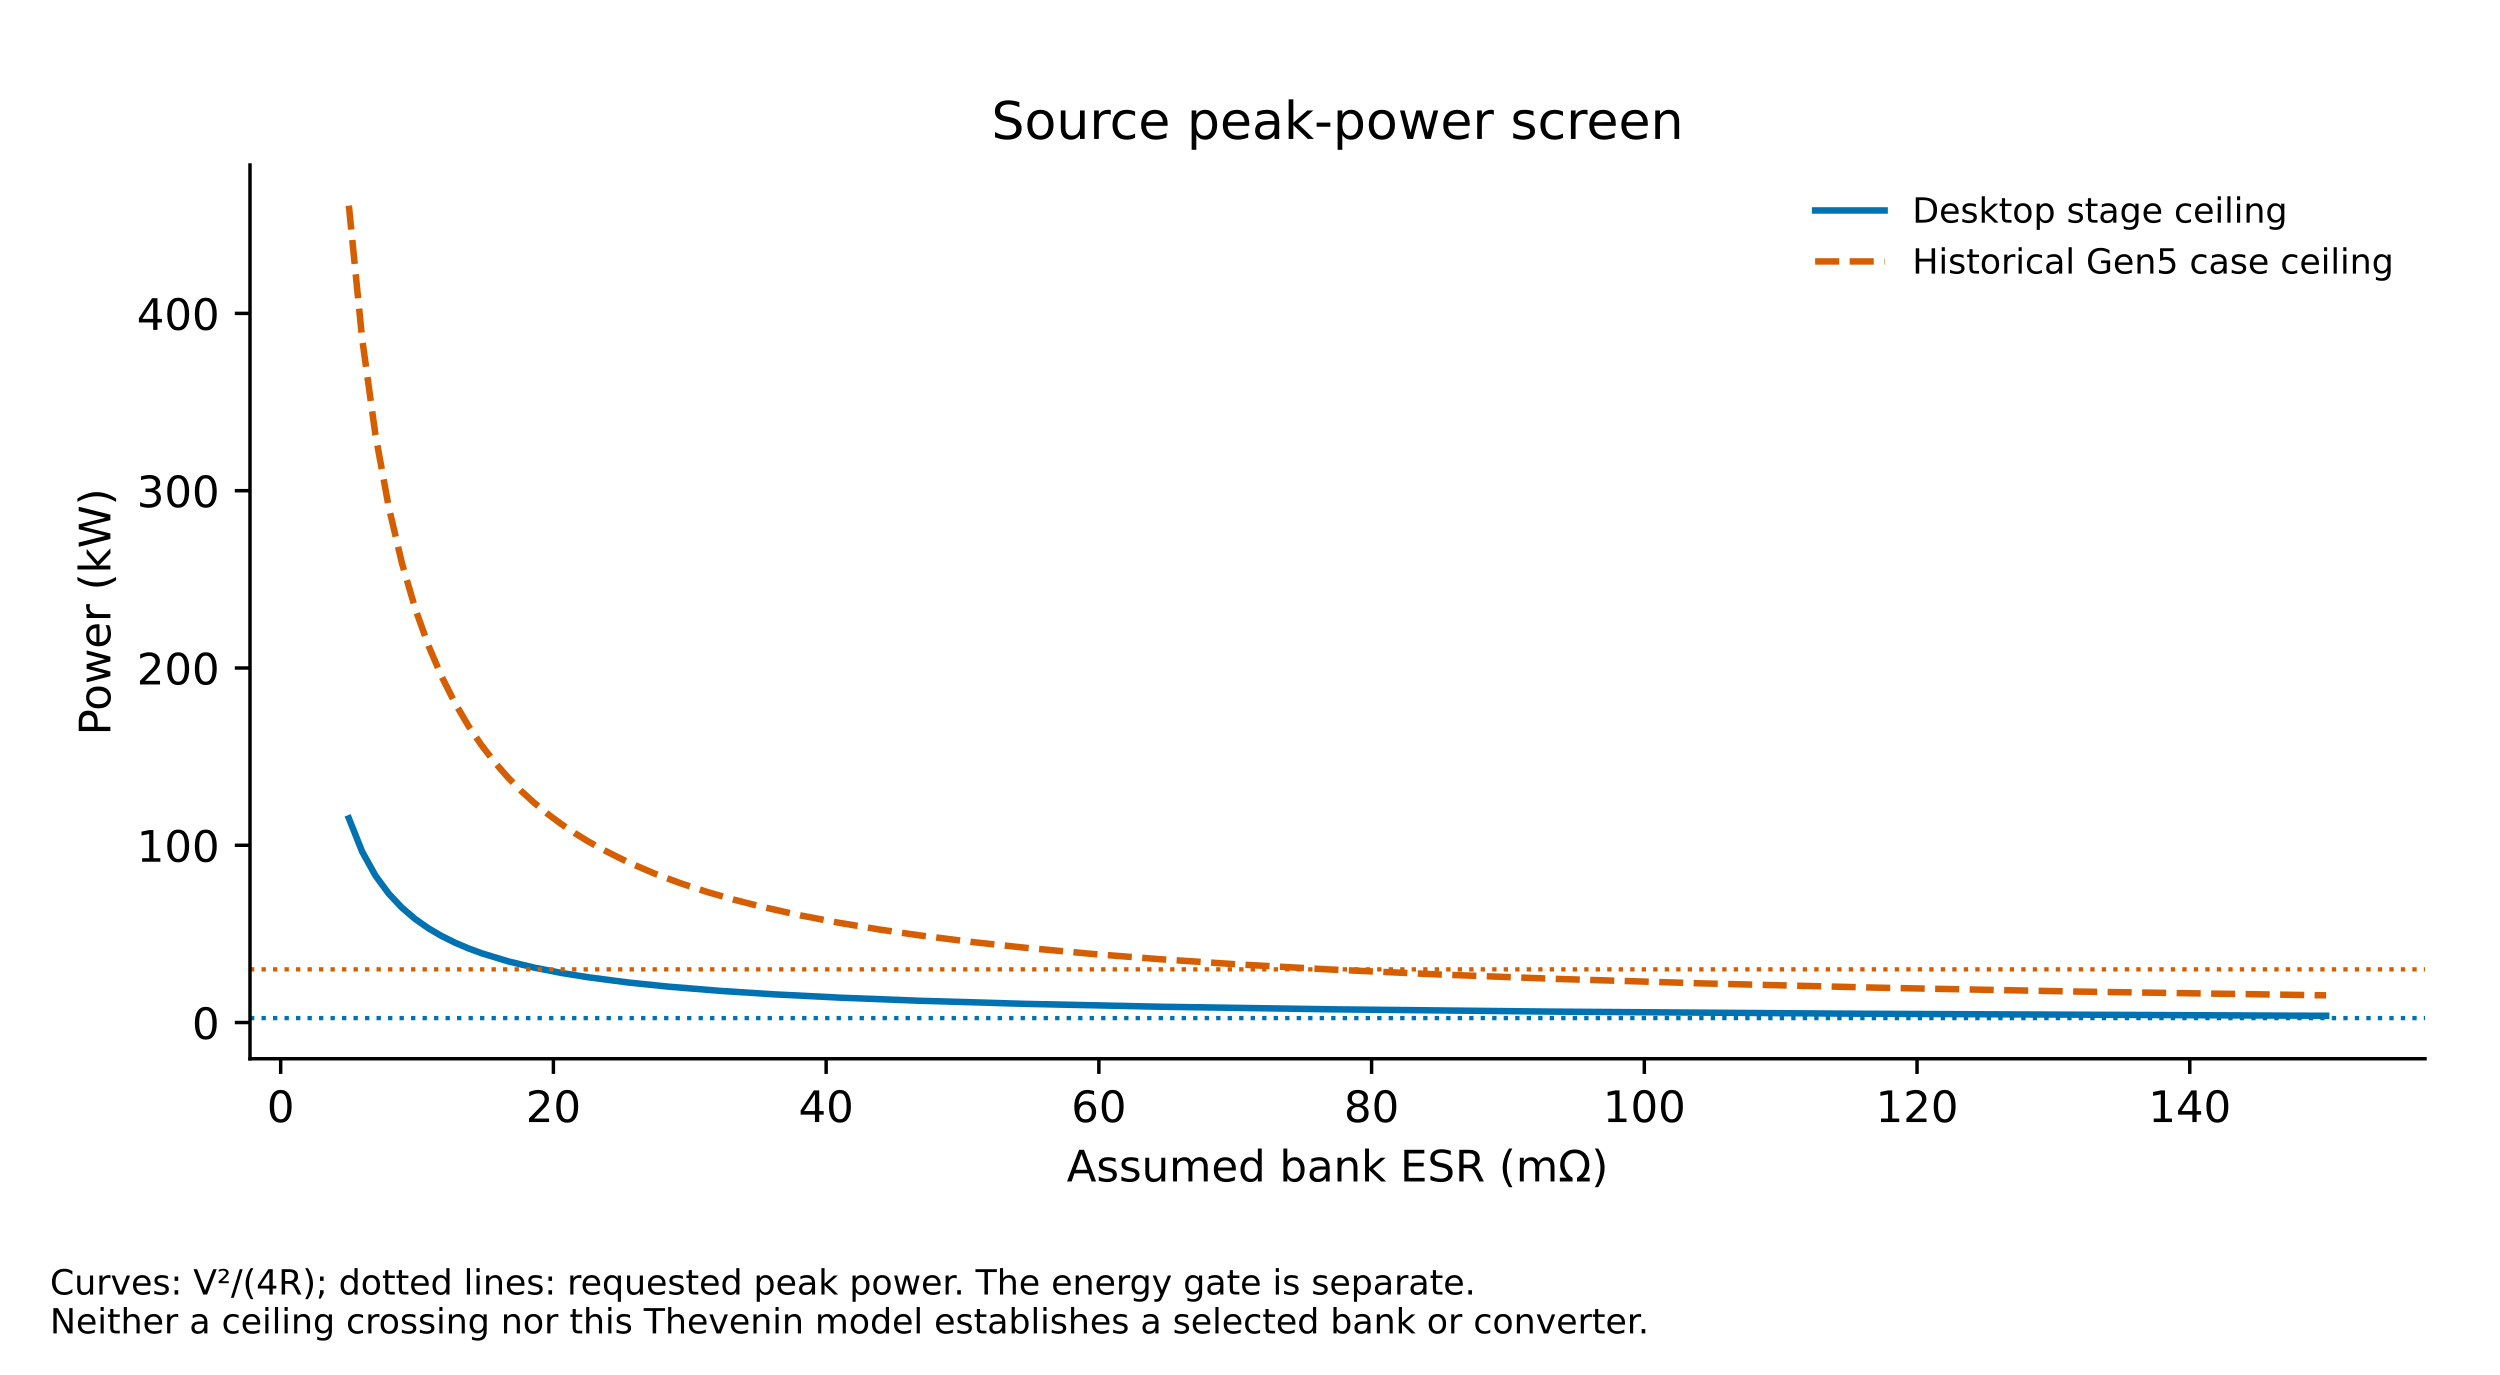
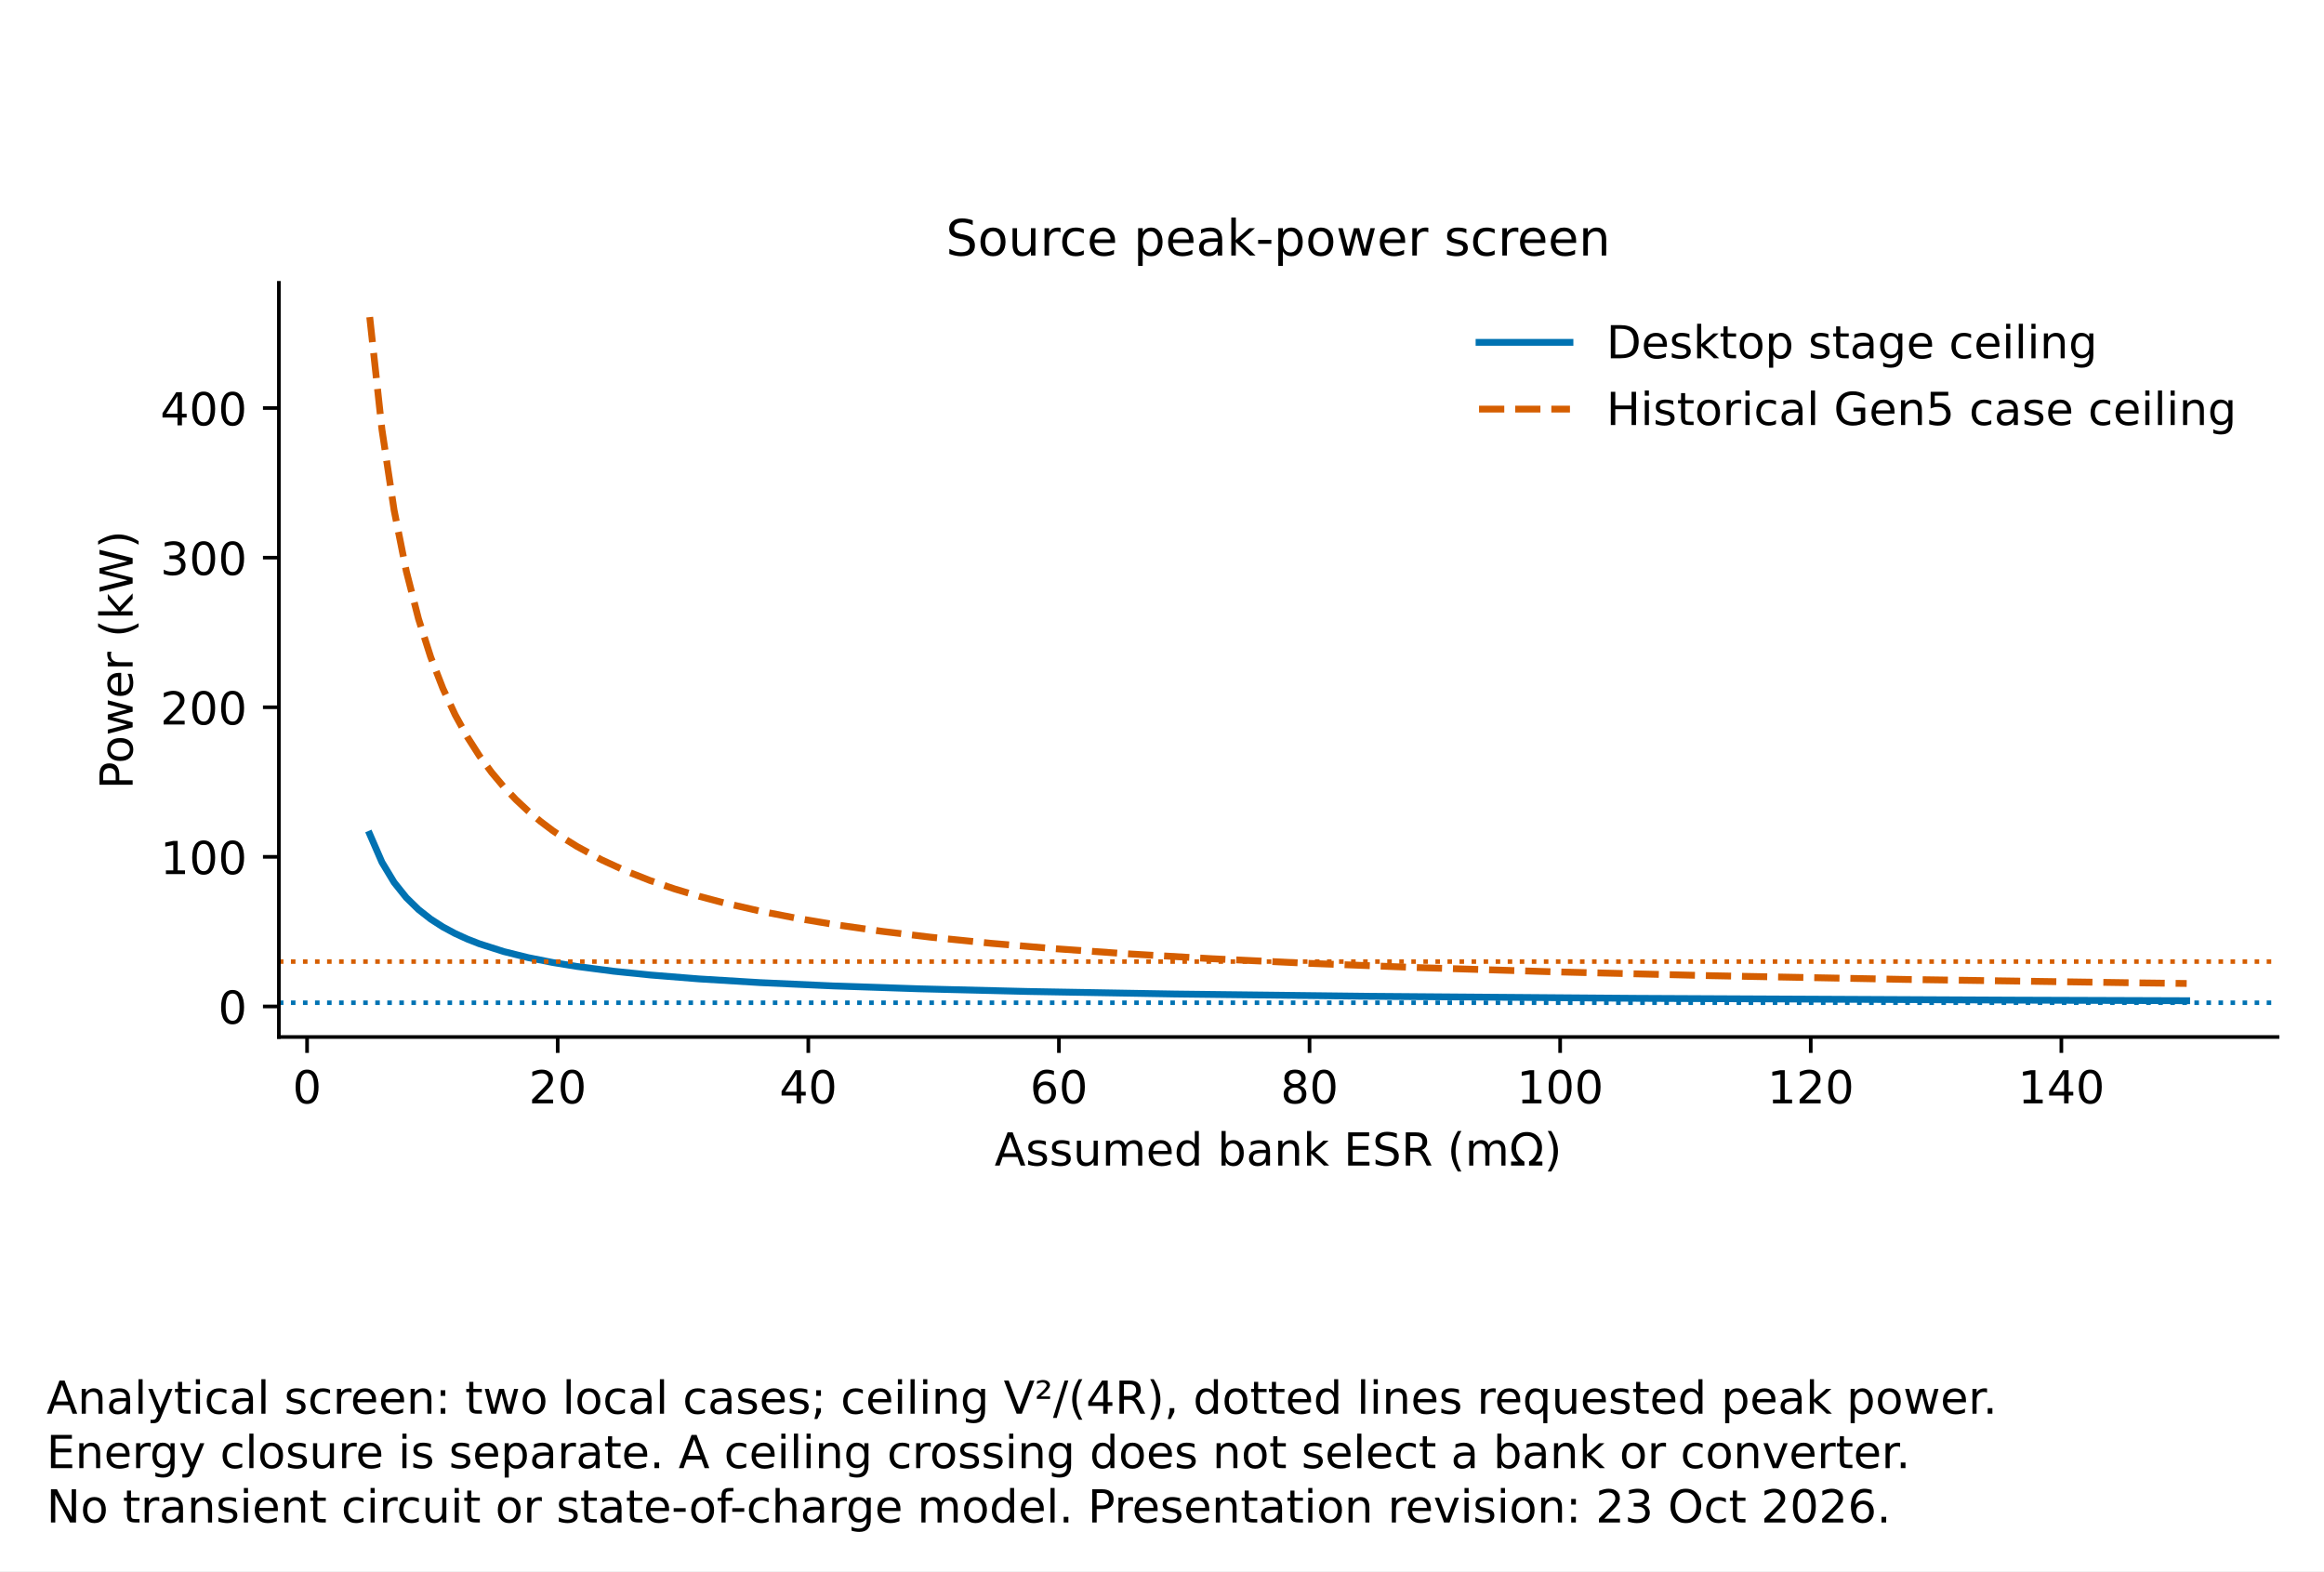
- <svg xmlns="http://www.w3.org/2000/svg" xmlns:xlink="http://www.w3.org/1999/xlink" width="576pt" height="316.8pt" viewBox="0 0 576 316.8" version="1.1">
+ <svg xmlns="http://www.w3.org/2000/svg" xmlns:xlink="http://www.w3.org/1999/xlink" width="511.2pt" height="345.6pt" viewBox="0 0 511.2 345.6" version="1.1">
  <defs>
    <style type="text/css">*{stroke-linejoin: round; stroke-linecap: butt}</style>
  </defs>
  <g id="figure_1">
    <g id="patch_1">
-       <path d="M 0 316.8 L 576 316.8 L 576 0 L 0 0 z " style="fill: #ffffff" />
+       <path d="M 0 345.6 L 511.2 345.6 L 511.2 0 L 0 0 z " style="fill: #ffffff" />
    </g>
    <g id="axes_1">
      <g id="patch_2">
-         <path d="M 57.6 243.936 L 558.72 243.936 L 558.72 38.016 L 57.6 38.016 z " style="fill: #ffffff" />
+         <path d="M 61.344 228.096 L 500.976 228.096 L 500.976 62.208 L 61.344 62.208 z " style="fill: #ffffff" />
      </g>
      <g id="matplotlib.axis_1">
        <g id="xtick_1">
          <g id="line2d_1">
            <defs>
              <path id="m3ff86016a6" d="M 0 0 L 0 3.5 " style="stroke: #000000; stroke-width: 0.8" />
            </defs>
            <g>
-               <use xlink:href="#m3ff86016a6" x="64.669" y="243.936" style="stroke: #000000; stroke-width: 0.8" />
+               <use xlink:href="#m3ff86016a6" x="67.546" y="228.096" style="stroke: #000000; stroke-width: 0.8" />
            </g>
          </g>
          <g id="text_1">
-             <text style="font-size: 10px; font-family: 'DejaVu Sans'; text-anchor: middle" x="64.669" y="258.534" transform="rotate(-0 64.66909 258.5344)">0</text>
+             <text style="font-size: 10px; font-family: 'DejaVu Sans'; text-anchor: middle" x="67.546" y="242.694" transform="rotate(-0 67.5457 242.6944)">0</text>
          </g>
        </g>
        <g id="xtick_2">
          <g id="line2d_2">
            <g>
-               <use xlink:href="#m3ff86016a6" x="127.505" y="243.936" style="stroke: #000000; stroke-width: 0.8" />
+               <use xlink:href="#m3ff86016a6" x="122.672" y="228.096" style="stroke: #000000; stroke-width: 0.8" />
            </g>
          </g>
          <g id="text_2">
-             <text style="font-size: 10px; font-family: 'DejaVu Sans'; text-anchor: middle" x="127.505" y="258.534" transform="rotate(-0 127.5055 258.5344)">20</text>
+             <text style="font-size: 10px; font-family: 'DejaVu Sans'; text-anchor: middle" x="122.672" y="242.694" transform="rotate(-0 122.672 242.6944)">20</text>
          </g>
        </g>
        <g id="xtick_3">
          <g id="line2d_3">
            <g>
-               <use xlink:href="#m3ff86016a6" x="190.342" y="243.936" style="stroke: #000000; stroke-width: 0.8" />
+               <use xlink:href="#m3ff86016a6" x="177.798" y="228.096" style="stroke: #000000; stroke-width: 0.8" />
            </g>
          </g>
          <g id="text_3">
-             <text style="font-size: 10px; font-family: 'DejaVu Sans'; text-anchor: middle" x="190.342" y="258.534" transform="rotate(-0 190.3418 258.5344)">40</text>
+             <text style="font-size: 10px; font-family: 'DejaVu Sans'; text-anchor: middle" x="177.798" y="242.694" transform="rotate(-0 177.7982 242.6944)">40</text>
          </g>
        </g>
        <g id="xtick_4">
          <g id="line2d_4">
            <g>
-               <use xlink:href="#m3ff86016a6" x="253.178" y="243.936" style="stroke: #000000; stroke-width: 0.8" />
+               <use xlink:href="#m3ff86016a6" x="232.925" y="228.096" style="stroke: #000000; stroke-width: 0.8" />
            </g>
          </g>
          <g id="text_4">
-             <text style="font-size: 10px; font-family: 'DejaVu Sans'; text-anchor: middle" x="253.178" y="258.534" transform="rotate(-0 253.1782 258.5344)">60</text>
+             <text style="font-size: 10px; font-family: 'DejaVu Sans'; text-anchor: middle" x="232.925" y="242.694" transform="rotate(-0 232.9245 242.6944)">60</text>
          </g>
        </g>
        <g id="xtick_5">
          <g id="line2d_5">
            <g>
-               <use xlink:href="#m3ff86016a6" x="316.015" y="243.936" style="stroke: #000000; stroke-width: 0.8" />
+               <use xlink:href="#m3ff86016a6" x="288.051" y="228.096" style="stroke: #000000; stroke-width: 0.8" />
            </g>
          </g>
          <g id="text_5">
-             <text style="font-size: 10px; font-family: 'DejaVu Sans'; text-anchor: middle" x="316.015" y="258.534" transform="rotate(-0 316.0145 258.5344)">80</text>
+             <text style="font-size: 10px; font-family: 'DejaVu Sans'; text-anchor: middle" x="288.051" y="242.694" transform="rotate(-0 288.0508 242.6944)">80</text>
          </g>
        </g>
        <g id="xtick_6">
          <g id="line2d_6">
            <g>
-               <use xlink:href="#m3ff86016a6" x="378.851" y="243.936" style="stroke: #000000; stroke-width: 0.8" />
+               <use xlink:href="#m3ff86016a6" x="343.177" y="228.096" style="stroke: #000000; stroke-width: 0.8" />
            </g>
          </g>
          <g id="text_6">
-             <text style="font-size: 10px; font-family: 'DejaVu Sans'; text-anchor: middle" x="378.851" y="258.534" transform="rotate(-0 378.8509 258.5344)">100</text>
+             <text style="font-size: 10px; font-family: 'DejaVu Sans'; text-anchor: middle" x="343.177" y="242.694" transform="rotate(-0 343.1771 242.6944)">100</text>
          </g>
        </g>
        <g id="xtick_7">
          <g id="line2d_7">
            <g>
-               <use xlink:href="#m3ff86016a6" x="441.687" y="243.936" style="stroke: #000000; stroke-width: 0.8" />
+               <use xlink:href="#m3ff86016a6" x="398.303" y="228.096" style="stroke: #000000; stroke-width: 0.8" />
            </g>
          </g>
          <g id="text_7">
-             <text style="font-size: 10px; font-family: 'DejaVu Sans'; text-anchor: middle" x="441.687" y="258.534" transform="rotate(-0 441.6873 258.5344)">120</text>
+             <text style="font-size: 10px; font-family: 'DejaVu Sans'; text-anchor: middle" x="398.303" y="242.694" transform="rotate(-0 398.3033 242.6944)">120</text>
          </g>
        </g>
        <g id="xtick_8">
          <g id="line2d_8">
            <g>
-               <use xlink:href="#m3ff86016a6" x="504.524" y="243.936" style="stroke: #000000; stroke-width: 0.8" />
+               <use xlink:href="#m3ff86016a6" x="453.43" y="228.096" style="stroke: #000000; stroke-width: 0.8" />
            </g>
          </g>
          <g id="text_8">
-             <text style="font-size: 10px; font-family: 'DejaVu Sans'; text-anchor: middle" x="504.524" y="258.534" transform="rotate(-0 504.5236 258.5344)">140</text>
+             <text style="font-size: 10px; font-family: 'DejaVu Sans'; text-anchor: middle" x="453.43" y="242.694" transform="rotate(-0 453.4296 242.6944)">140</text>
          </g>
        </g>
        <g id="text_9">
-           <text style="font-size: 10px; font-family: 'DejaVu Sans'; text-anchor: middle" x="308.16" y="272.213" transform="rotate(-0 308.16 272.2126)">Assumed bank ESR (mΩ)</text>
+           <text style="font-size: 10px; font-family: 'DejaVu Sans'; text-anchor: middle" x="281.16" y="256.373" transform="rotate(-0 281.16 256.3726)">Assumed bank ESR (mΩ)</text>
        </g>
      </g>
      <g id="matplotlib.axis_2">
        <g id="ytick_1">
          <g id="line2d_9">
            <defs>
              <path id="mac8dbd2779" d="M 0 0 L -3.5 0 " style="stroke: #000000; stroke-width: 0.8" />
            </defs>
            <g>
-               <use xlink:href="#mac8dbd2779" x="57.6" y="235.597" style="stroke: #000000; stroke-width: 0.8" />
+               <use xlink:href="#mac8dbd2779" x="61.344" y="221.378" style="stroke: #000000; stroke-width: 0.8" />
            </g>
          </g>
          <g id="text_10">
-             <text style="font-size: 10px; font-family: 'DejaVu Sans'; text-anchor: end" x="50.6" y="239.396" transform="rotate(-0 50.6 239.3964)">0</text>
+             <text style="font-size: 10px; font-family: 'DejaVu Sans'; text-anchor: end" x="54.344" y="225.178" transform="rotate(-0 54.344 225.1775)">0</text>
          </g>
        </g>
        <g id="ytick_2">
          <g id="line2d_10">
            <g>
-               <use xlink:href="#mac8dbd2779" x="57.6" y="194.751" style="stroke: #000000; stroke-width: 0.8" />
+               <use xlink:href="#mac8dbd2779" x="61.344" y="188.472" style="stroke: #000000; stroke-width: 0.8" />
            </g>
          </g>
          <g id="text_11">
-             <text style="font-size: 10px; font-family: 'DejaVu Sans'; text-anchor: end" x="50.6" y="198.55" transform="rotate(-0 50.6 198.5498)">100</text>
+             <text style="font-size: 10px; font-family: 'DejaVu Sans'; text-anchor: end" x="54.344" y="192.272" transform="rotate(-0 54.344 192.2717)">100</text>
          </g>
        </g>
        <g id="ytick_3">
          <g id="line2d_11">
            <g>
-               <use xlink:href="#mac8dbd2779" x="57.6" y="153.904" style="stroke: #000000; stroke-width: 0.8" />
+               <use xlink:href="#mac8dbd2779" x="61.344" y="155.567" style="stroke: #000000; stroke-width: 0.8" />
            </g>
          </g>
          <g id="text_12">
-             <text style="font-size: 10px; font-family: 'DejaVu Sans'; text-anchor: end" x="50.6" y="157.703" transform="rotate(-0 50.6 157.7032)">200</text>
+             <text style="font-size: 10px; font-family: 'DejaVu Sans'; text-anchor: end" x="54.344" y="159.366" transform="rotate(-0 54.344 159.3659)">200</text>
          </g>
        </g>
        <g id="ytick_4">
          <g id="line2d_12">
            <g>
-               <use xlink:href="#mac8dbd2779" x="57.6" y="113.057" style="stroke: #000000; stroke-width: 0.8" />
+               <use xlink:href="#mac8dbd2779" x="61.344" y="122.661" style="stroke: #000000; stroke-width: 0.8" />
            </g>
          </g>
          <g id="text_13">
-             <text style="font-size: 10px; font-family: 'DejaVu Sans'; text-anchor: end" x="50.6" y="116.857" transform="rotate(-0 50.6 116.8566)">300</text>
+             <text style="font-size: 10px; font-family: 'DejaVu Sans'; text-anchor: end" x="54.344" y="126.46" transform="rotate(-0 54.344 126.4601)">300</text>
          </g>
        </g>
        <g id="ytick_5">
          <g id="line2d_13">
            <g>
-               <use xlink:href="#mac8dbd2779" x="57.6" y="72.211" style="stroke: #000000; stroke-width: 0.8" />
+               <use xlink:href="#mac8dbd2779" x="61.344" y="89.755" style="stroke: #000000; stroke-width: 0.8" />
            </g>
          </g>
          <g id="text_14">
-             <text style="font-size: 10px; font-family: 'DejaVu Sans'; text-anchor: end" x="50.6" y="76.01" transform="rotate(-0 50.6 76.00996)">400</text>
+             <text style="font-size: 10px; font-family: 'DejaVu Sans'; text-anchor: end" x="54.344" y="93.554" transform="rotate(-0 54.344 93.55431)">400</text>
          </g>
        </g>
        <g id="text_15">
-           <text style="font-size: 10px; font-family: 'DejaVu Sans'; text-anchor: middle" x="25.433" y="140.976" transform="rotate(-90 25.43281 140.976)">Power (kW)</text>
+           <text style="font-size: 10px; font-family: 'DejaVu Sans'; text-anchor: middle" x="29.177" y="145.152" transform="rotate(-90 29.17681 145.152)">Power (kW)</text>
        </g>
      </g>
      <g id="line2d_14">
-         <path d="M 80.378 188.542 L 83.436 196.208 L 86.493 201.726 L 89.551 205.889 L 92.608 209.14 L 95.666 211.749 L 98.723 213.891 L 101.781 215.679 L 104.838 217.195 L 107.895 218.497 L 110.953 219.626 L 117.068 221.49 L 123.183 222.964 L 129.298 224.16 L 135.413 225.148 L 144.585 226.348 L 153.758 227.3 L 165.987 228.301 L 178.217 229.087 L 193.505 229.86 L 211.85 230.575 L 236.309 231.291 L 266.884 231.942 L 306.631 232.542 L 358.608 233.082 L 428.93 233.568 L 526.769 233.998 L 535.942 234.029 L 535.942 234.029 " clip-path="url(#p287233c217)" style="fill: none; stroke: #0072b2; stroke-width: 1.5; stroke-linecap: square" />
+         <path d="M 81.327 183.471 L 84.01 189.647 L 86.692 194.092 L 89.374 197.445 L 92.057 200.064 L 94.739 202.167 L 97.421 203.892 L 100.104 205.332 L 102.786 206.554 L 105.468 207.602 L 110.833 209.309 L 116.197 210.64 L 121.562 211.707 L 126.927 212.58 L 134.974 213.63 L 143.021 214.456 L 153.75 215.318 L 167.161 216.134 L 183.255 216.863 L 202.032 217.494 L 226.172 218.085 L 258.36 218.64 L 301.277 219.143 L 360.288 219.594 L 443.44 219.988 L 480.993 220.115 L 480.993 220.115 " clip-path="url(#pbb0494e898)" style="fill: none; stroke: #0072b2; stroke-width: 1.5; stroke-linecap: square" />
      </g>
      <g id="line2d_15">
-         <path d="M 57.6 234.576 L 558.72 234.576 " clip-path="url(#p287233c217)" style="fill: none; stroke-dasharray: 1,1.65; stroke-dashoffset: 0; stroke: #0072b2" />
+         <path d="M 61.344 220.556 L 500.976 220.556 " clip-path="url(#pbb0494e898)" style="fill: none; stroke-dasharray: 1,1.65; stroke-dashoffset: 0; stroke: #0072b2" />
      </g>
      <g id="line2d_16">
-         <path d="M 80.378 47.376 L 83.436 78.041 L 86.493 100.114 L 89.551 116.763 L 92.608 129.767 L 95.666 140.206 L 98.723 148.771 L 101.781 155.924 L 104.838 161.988 L 107.895 167.195 L 110.953 171.713 L 114.01 175.672 L 117.068 179.169 L 120.125 182.28 L 123.183 185.066 L 126.24 187.575 L 129.298 189.847 L 132.355 191.913 L 135.413 193.801 L 138.47 195.533 L 144.585 198.599 L 150.7 201.228 L 156.815 203.509 L 162.93 205.506 L 169.045 207.269 L 175.16 208.837 L 184.332 210.888 L 193.505 212.647 L 202.677 214.172 L 211.85 215.508 L 224.079 217.049 L 236.309 218.371 L 251.597 219.779 L 266.884 220.975 L 285.229 222.191 L 306.631 223.377 L 331.091 224.499 L 358.608 225.538 L 392.241 226.571 L 431.988 227.548 L 477.85 228.441 L 532.884 229.282 L 535.942 229.323 L 535.942 229.323 " clip-path="url(#p287233c217)" style="fill: none; stroke-dasharray: 5.55,2.4; stroke-dashoffset: 0; stroke: #d55e00; stroke-width: 1.5" />
+         <path d="M 81.327 69.748 L 84.01 94.452 L 86.692 112.234 L 89.374 125.646 L 92.057 136.122 L 94.739 144.532 L 97.421 151.431 L 100.104 157.194 L 102.786 162.079 L 105.468 166.274 L 108.15 169.914 L 110.833 173.103 L 113.515 175.92 L 116.197 178.426 L 118.88 180.67 L 121.562 182.692 L 124.244 184.522 L 126.927 186.187 L 132.291 189.103 L 137.656 191.572 L 143.021 193.691 L 148.385 195.528 L 153.75 197.137 L 159.115 198.557 L 167.161 200.401 L 175.208 201.969 L 183.255 203.318 L 193.985 204.851 L 204.714 206.144 L 218.126 207.501 L 231.537 208.636 L 247.631 209.774 L 266.407 210.87 L 287.866 211.893 L 312.007 212.83 L 341.512 213.751 L 376.382 214.612 L 419.299 215.437 L 470.263 216.189 L 480.993 216.324 L 480.993 216.324 " clip-path="url(#pbb0494e898)" style="fill: none; stroke-dasharray: 5.55,2.4; stroke-dashoffset: 0; stroke: #d55e00; stroke-width: 1.5" />
      </g>
      <g id="line2d_17">
-         <path d="M 57.6 223.343 L 558.72 223.343 " clip-path="url(#p287233c217)" style="fill: none; stroke-dasharray: 1,1.65; stroke-dashoffset: 0; stroke: #d55e00" />
+         <path d="M 61.344 211.507 L 500.976 211.507 " clip-path="url(#pbb0494e898)" style="fill: none; stroke-dasharray: 1,1.65; stroke-dashoffset: 0; stroke: #d55e00" />
      </g>
      <g id="patch_3">
-         <path d="M 57.6 243.936 L 57.6 38.016 " style="fill: none; stroke: #000000; stroke-width: 0.8; stroke-linejoin: miter; stroke-linecap: square" />
+         <path d="M 61.344 228.096 L 61.344 62.208 " style="fill: none; stroke: #000000; stroke-width: 0.8; stroke-linejoin: miter; stroke-linecap: square" />
      </g>
      <g id="patch_4">
-         <path d="M 57.6 243.936 L 558.72 243.936 " style="fill: none; stroke: #000000; stroke-width: 0.8; stroke-linejoin: miter; stroke-linecap: square" />
+         <path d="M 61.344 228.096 L 500.976 228.096 " style="fill: none; stroke: #000000; stroke-width: 0.8; stroke-linejoin: miter; stroke-linecap: square" />
      </g>
      <g id="text_16">
-         <text style="font-size: 12px; font-family: 'DejaVu Sans'; text-anchor: middle" x="308.16" y="32.016" transform="rotate(-0 308.16 32.016)">Source peak-power screen</text>
+         <text style="font-size: 11px; font-family: 'DejaVu Sans'; text-anchor: middle" x="281.16" y="56.208" transform="rotate(-0 281.16 56.208)">Source peak-power screen</text>
      </g>
      <g id="legend_1">
        <g id="line2d_18">
-           <path d="M 418.21 48.495 L 426.21 48.495 L 434.21 48.495 " style="fill: none; stroke: #0072b2; stroke-width: 1.5; stroke-linecap: square" />
+           <path d="M 325.339 75.306 L 335.339 75.306 L 345.339 75.306 " style="fill: none; stroke: #0072b2; stroke-width: 1.5; stroke-linecap: square" />
        </g>
        <g id="text_17">
-           <text style="font-size: 8px; font-family: 'DejaVu Sans'; text-anchor: start" x="440.61" y="51.295" transform="rotate(-0 440.61 51.29475)">Desktop stage ceiling</text>
+           <text style="font-size: 10px; font-family: 'DejaVu Sans'; text-anchor: start" x="353.339" y="78.806" transform="rotate(-0 353.3385 78.80644)">Desktop stage ceiling</text>
        </g>
        <g id="line2d_19">
-           <path d="M 418.21 60.237 L 426.21 60.237 L 434.21 60.237 " style="fill: none; stroke-dasharray: 5.55,2.4; stroke-dashoffset: 0; stroke: #d55e00; stroke-width: 1.5" />
+           <path d="M 325.339 89.985 L 335.339 89.985 L 345.339 89.985 " style="fill: none; stroke-dasharray: 5.55,2.4; stroke-dashoffset: 0; stroke: #d55e00; stroke-width: 1.5" />
        </g>
        <g id="text_18">
-           <text style="font-size: 8px; font-family: 'DejaVu Sans'; text-anchor: start" x="440.61" y="63.037" transform="rotate(-0 440.61 63.03725)">Historical Gen5 case ceiling</text>
+           <text style="font-size: 10px; font-family: 'DejaVu Sans'; text-anchor: start" x="353.339" y="93.485" transform="rotate(-0 353.3385 93.48456)">Historical Gen5 case ceiling</text>
        </g>
      </g>
    </g>
    <g id="text_19">
-       <text style="font-size: 8px; font-family: 'DejaVu Sans'" transform="translate(11.52 298.258)">Curves: V²/(4R); dotted lines: requested peak power. The energy gate is separate.</text>
-       <text style="font-size: 8px; font-family: 'DejaVu Sans'" transform="translate(11.52 307.2163)">Neither a ceiling crossing nor this Thevenin model establishes a selected bank or converter.</text>
+       <text style="font-size: 10px; font-family: 'DejaVu Sans'" transform="translate(10.224 310.965)">Analytical screen: two local cases; ceiling V²/(4R), dotted lines requested peak power.</text>
+       <text style="font-size: 10px; font-family: 'DejaVu Sans'" transform="translate(10.224 322.9227)">Energy closure is separate. A ceiling crossing does not select a bank or converter.</text>
+       <text style="font-size: 10px; font-family: 'DejaVu Sans'" transform="translate(10.224 334.8803)">No transient circuit or state-of-charge model. Presentation revision: 23 Oct 2026.</text>
    </g>
  </g>
  <defs>
-     <clipPath id="p287233c217">
-       <rect x="57.6" y="38.016" width="501.12" height="205.92" />
+     <clipPath id="pbb0494e898">
+       <rect x="61.344" y="62.208" width="439.632" height="165.888" />
    </clipPath>
  </defs>
</svg>
